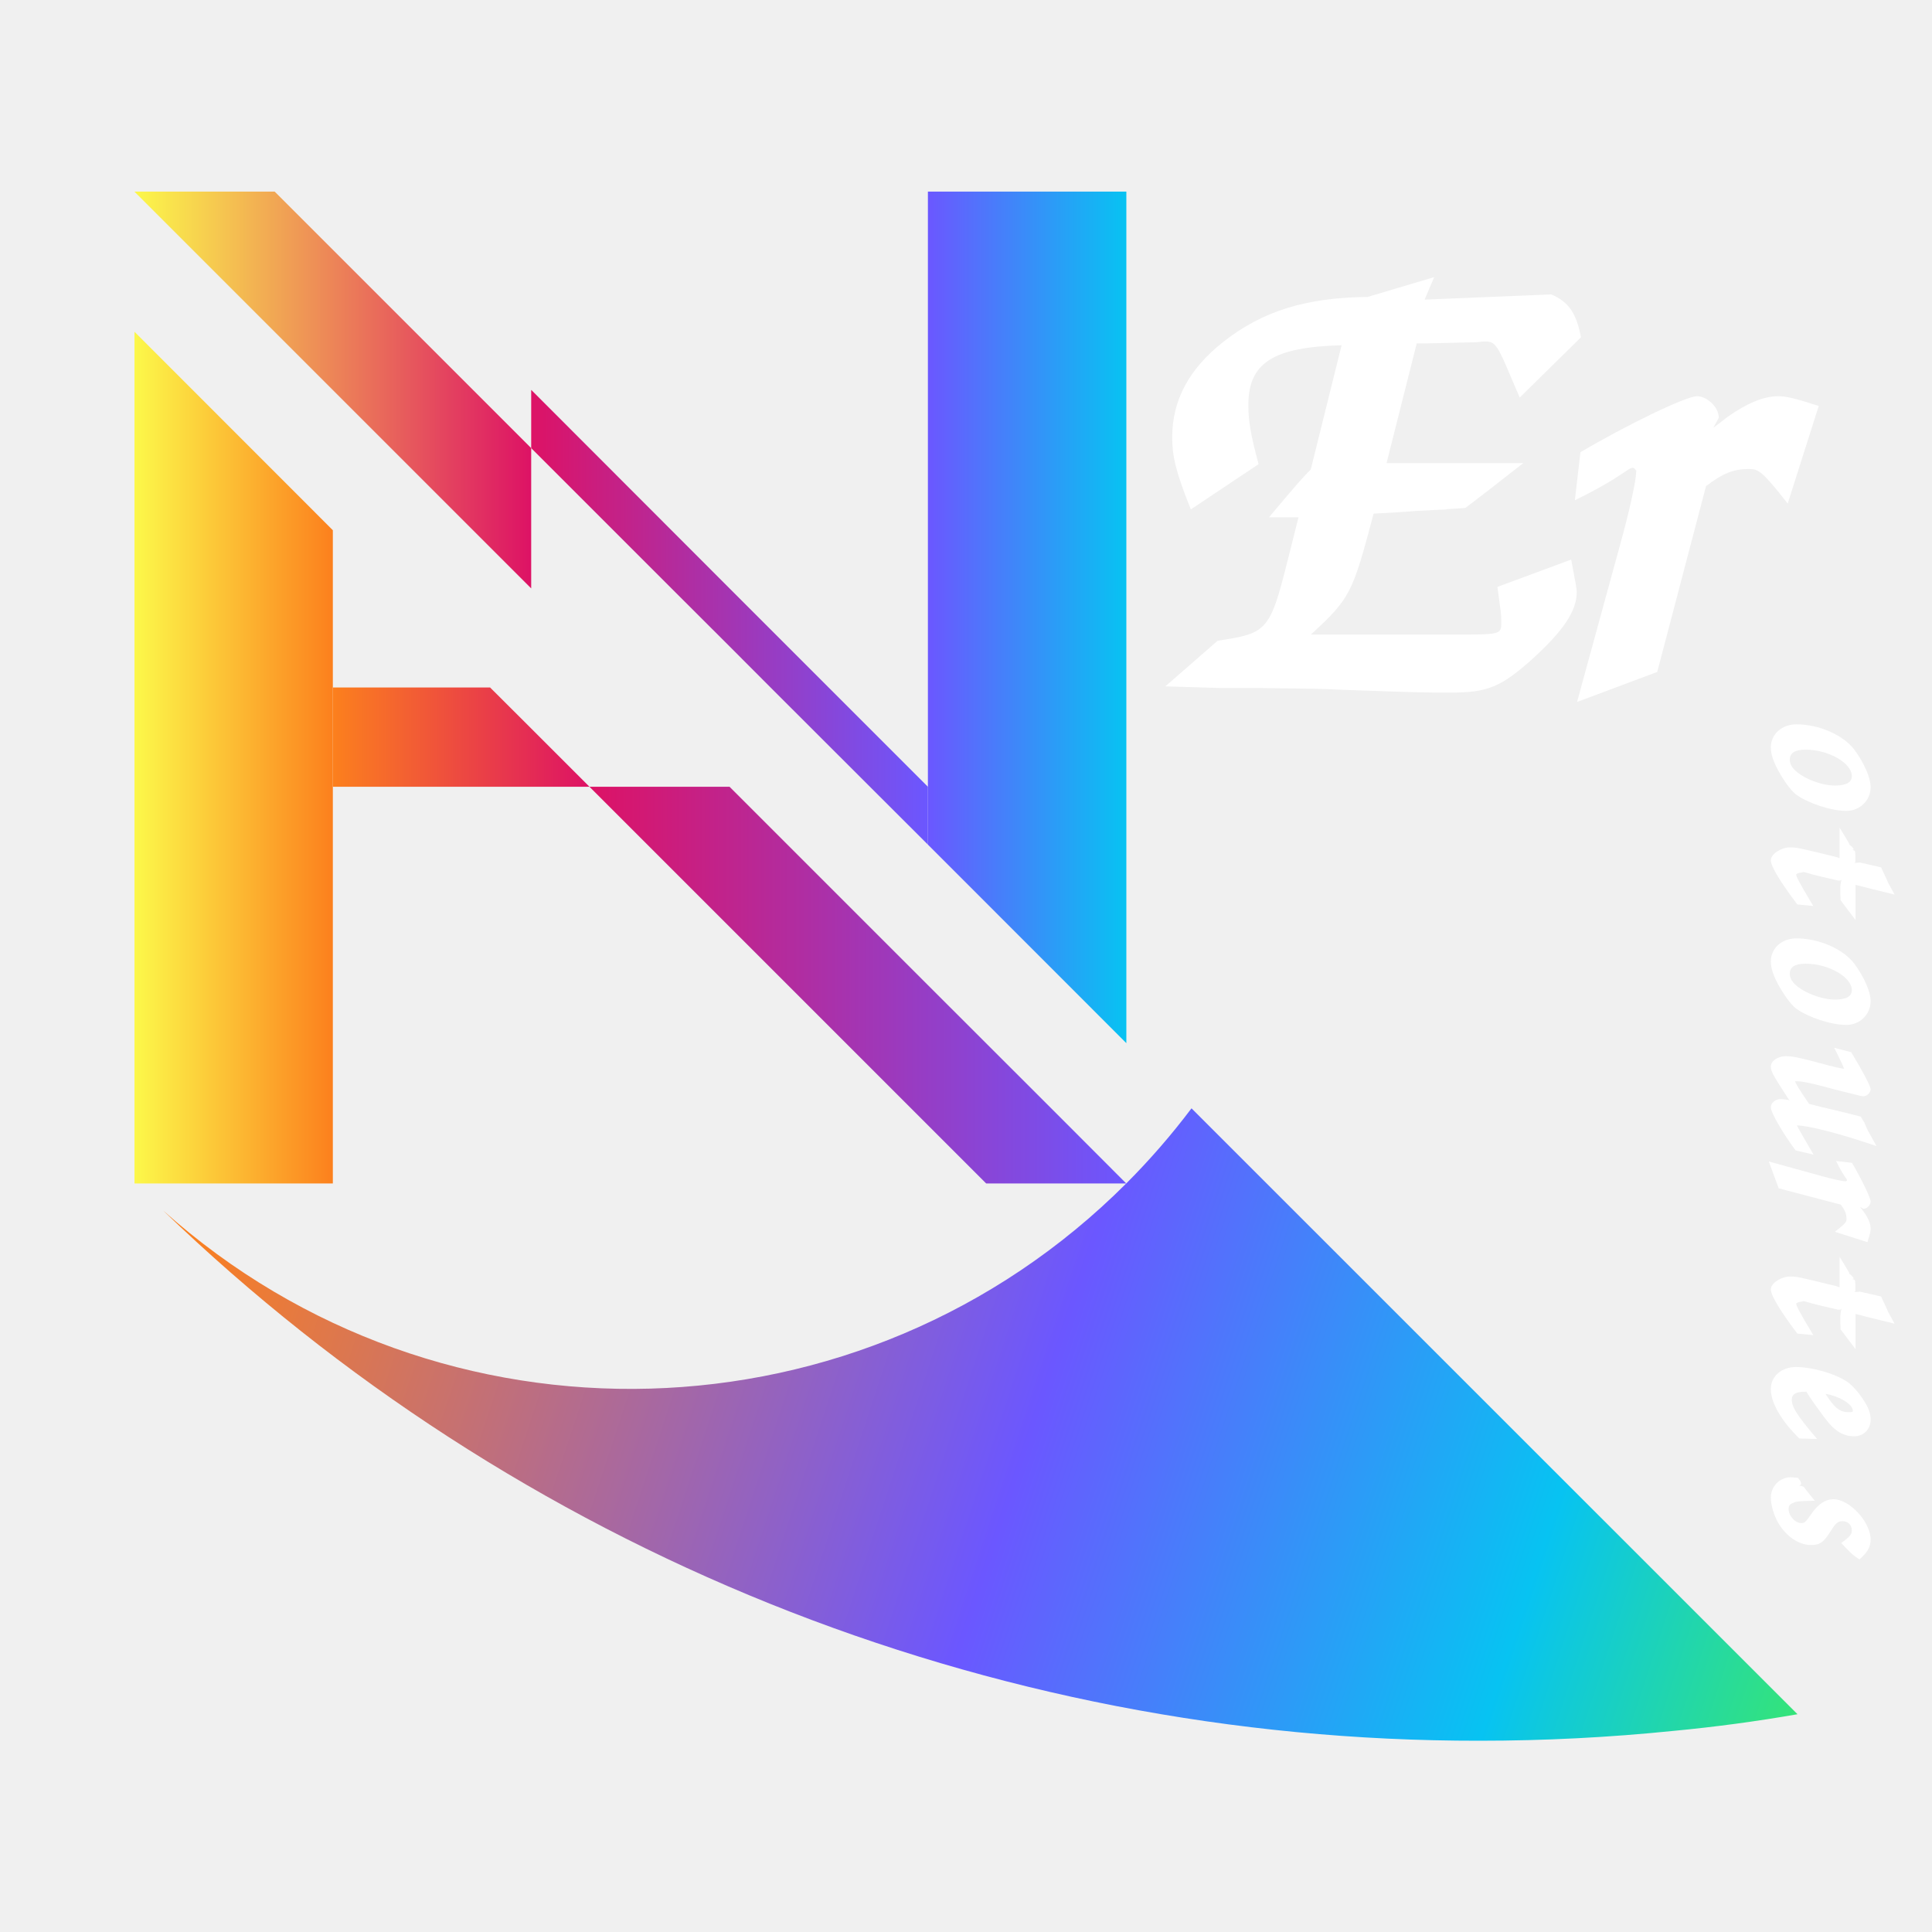
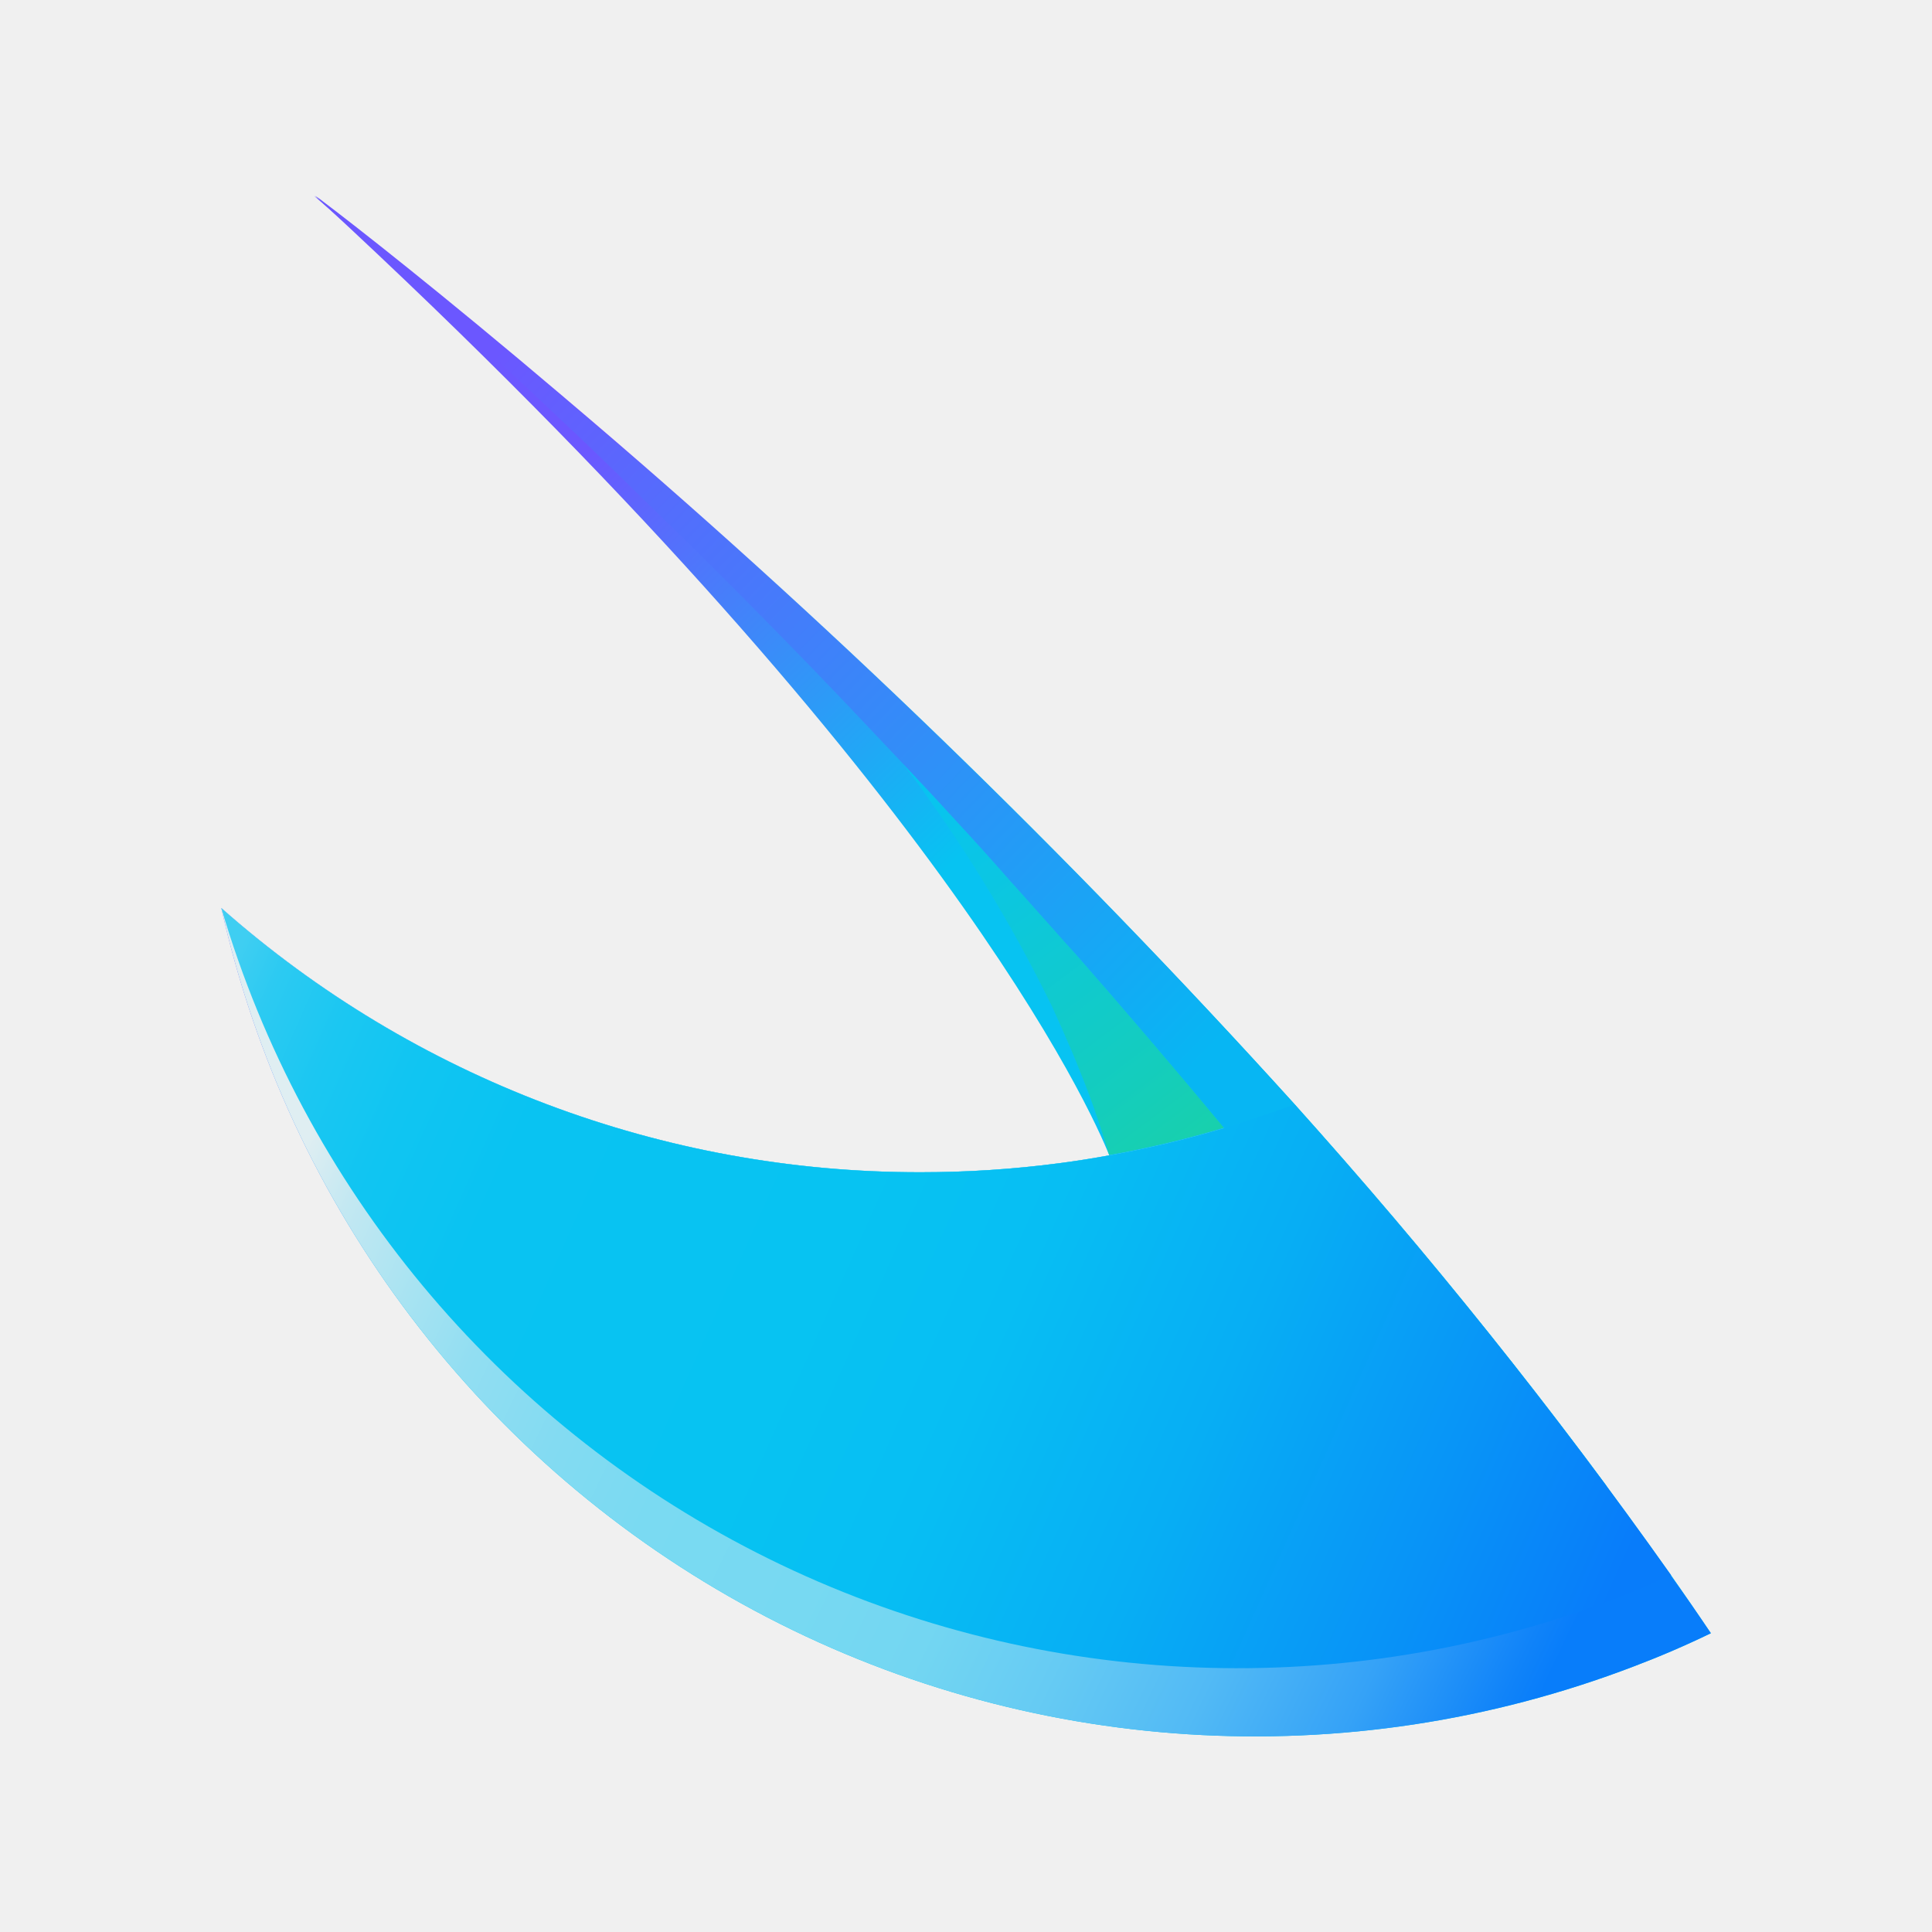
- <svg xmlns="http://www.w3.org/2000/svg" xmlns:xlink="http://www.w3.org/1999/xlink" viewBox="0 0 180 180">
+ <svg xmlns="http://www.w3.org/2000/svg" id="Layer_1" data-name="Layer 1" viewBox="0 0 200 200">
  <defs>
-     <style>.cls-1{font-size:60px;}.cls-1,.cls-2{fill:#fff;font-family:ComicSansMS-Bold, Comic Sans MS;font-weight:700;}.cls-2{font-size:20px;}.cls-3{fill:url(#linear-gradient);}.cls-4{fill:url(#linear-gradient-2);}.cls-5{fill:url(#linear-gradient-3);}.cls-6{fill:url(#linear-gradient-4);}.cls-7{fill:url(#linear-gradient-5);}.cls-8{fill:url(#linear-gradient-6);}.cls-9{fill:url(#linear-gradient-7);}</style>
-     <linearGradient id="linear-gradient" x1="86.45" y1="57.52" x2="104.94" y2="57.52" gradientUnits="userSpaceOnUse">
-       <stop offset="0" stop-color="#6b57ff" />
-       <stop offset="1" stop-color="#07c3f2" />
+     <style>.cls-1{fill:url(#linear-gradient);}.cls-2{fill:url(#linear-gradient-2);}.cls-3{fill:url(#linear-gradient-3);}.cls-4{opacity:0;fill:url(#linear-gradient-4);}.cls-5{fill:url(#linear-gradient-5);}.cls-6{fill:url(#linear-gradient-6);}</style>
+     <linearGradient id="linear-gradient" x1="7.86" y1="43.35" x2="102.84" y2="140.37" gradientUnits="userSpaceOnUse">
+       <stop offset="0.29" stop-color="#6b57ff" />
+       <stop offset="0.71" stop-color="#07c3f2" />
    </linearGradient>
-     <linearGradient id="linear-gradient-2" x1="12.53" y1="70.59" x2="31.01" y2="70.59" gradientUnits="userSpaceOnUse">
-       <stop offset="0" stop-color="#fcf84a" />
-       <stop offset="1" stop-color="#fc801d" />
+     <linearGradient id="linear-gradient-2" x1="93.32" y1="81.65" x2="133.91" y2="135.65" gradientUnits="userSpaceOnUse">
+       <stop offset="0" stop-color="#07c3f2" />
+       <stop offset="0.19" stop-color="#0bc6e3" />
+       <stop offset="0.57" stop-color="#14cdbd" />
+       <stop offset="1" stop-color="#21d789" />
    </linearGradient>
-     <linearGradient id="linear-gradient-3" x1="12.53" y1="36.33" x2="49.49" y2="36.33" gradientUnits="userSpaceOnUse">
-       <stop offset="0" stop-color="#fcf84a" />
-       <stop offset="1" stop-color="#dd1265" />
+     <linearGradient id="linear-gradient-3" x1="21.72" y1="100.35" x2="172.19" y2="172.18" gradientUnits="userSpaceOnUse">
+       <stop offset="0.1" stop-color="#dfeef2" />
+       <stop offset="0.14" stop-color="#c3e8f2" />
+       <stop offset="0.2" stop-color="#a7e3f2" />
+       <stop offset="0.25" stop-color="#92def2" />
+       <stop offset="0.32" stop-color="#83dbf2" />
+       <stop offset="0.39" stop-color="#7adaf2" />
+       <stop offset="0.5" stop-color="#77d9f2" />
+       <stop offset="0.58" stop-color="#73d6f2" />
+       <stop offset="0.66" stop-color="#66cbf3" />
+       <stop offset="0.75" stop-color="#52baf5" />
+       <stop offset="0.84" stop-color="#35a2f7" />
+       <stop offset="0.92" stop-color="#1083f9" />
+       <stop offset="0.94" stop-color="#087dfa" />
    </linearGradient>
-     <linearGradient id="linear-gradient-4" x1="49.49" y1="57.52" x2="86.45" y2="57.52" gradientUnits="userSpaceOnUse">
-       <stop offset="0" stop-color="#dd1265" />
-       <stop offset="1" stop-color="#6b57ff" />
+     <linearGradient id="linear-gradient-4" x1="170.92" y1="165.23" x2="160.23" y2="154.94" gradientUnits="userSpaceOnUse">
+       <stop offset="0" stop-color="#0897f7" />
+       <stop offset="0.81" stop-color="#6b57ff" />
    </linearGradient>
-     <linearGradient id="linear-gradient-5" x1="54.92" y1="91.78" x2="104.93" y2="91.78" xlink:href="#linear-gradient-4" />
-     <linearGradient id="linear-gradient-6" x1="31.01" y1="68.67" x2="54.92" y2="68.67" gradientUnits="userSpaceOnUse">
-       <stop offset="0" stop-color="#fc801d" />
-       <stop offset="1" stop-color="#dd1265" />
+     <linearGradient id="linear-gradient-5" x1="122.54" y1="111.72" x2="30.49" y2="23.04" gradientUnits="userSpaceOnUse">
+       <stop offset="0" stop-color="#07b6f3" />
+       <stop offset="0.81" stop-color="#6b57ff" />
    </linearGradient>
-     <linearGradient id="linear-gradient-7" x1="174.78" y1="153.94" x2="20.4" y2="103.22" gradientUnits="userSpaceOnUse">
-       <stop offset="0" stop-color="#3dea62" />
-       <stop offset="0.2" stop-color="#07c3f2" />
-       <stop offset="0.5" stop-color="#6b57ff" />
-       <stop offset="1" stop-color="#fc801d" />
+     <linearGradient id="linear-gradient-6" x1="23.7" y1="100.72" x2="166.93" y2="164.81" gradientUnits="userSpaceOnUse">
+       <stop offset="0" stop-color="#3fcef2" />
+       <stop offset="0.03" stop-color="#2ccaf2" />
+       <stop offset="0.08" stop-color="#1bc7f2" />
+       <stop offset="0.14" stop-color="#10c5f2" />
+       <stop offset="0.22" stop-color="#09c3f2" />
+       <stop offset="0.44" stop-color="#07c3f2" />
+       <stop offset="0.56" stop-color="#07bef3" />
+       <stop offset="0.71" stop-color="#07aef4" />
+       <stop offset="0.87" stop-color="#0894f7" />
+       <stop offset="1" stop-color="#087cfa" />
    </linearGradient>
  </defs>
-   <g id="Layer_12_copy_5" data-name="Layer 12 copy 5">
-     <text class="cls-1" transform="translate(104.65 64.04)">E<tspan x="37.47" y="0">r</tspan>
-     </text>
-     <text class="cls-2" transform="translate(165.25 65.75) rotate(90)">o<tspan x="10.5" y="0">t</tspan>
-       <tspan x="19.94" y="0">o</tspan>
-       <tspan x="30.45" y="0">u</tspan>
-       <tspan x="40.87" y="0">r</tspan>
-       <tspan x="50.48" y="0">t</tspan>
-       <tspan x="59.88" y="0">e</tspan>
-       <tspan x="71.07" y="0">s</tspan>
-     </text>
-     <polygon class="cls-3" points="104.94 17.85 104.94 97.19 86.45 78.69 86.45 17.85 104.94 17.85" />
-     <polygon class="cls-4" points="31.01 49.4 31.01 110.26 12.53 110.26 12.53 30.91 31.01 49.4" />
-     <polygon class="cls-5" points="49.49 41.75 49.49 54.82 31.01 36.34 19.05 24.38 12.53 17.86 12.53 17.85 25.59 17.85 31.01 23.27 49.49 41.75" />
-     <polygon class="cls-6" points="86.45 73.3 86.45 78.69 81.05 73.3 71.8 64.06 67.97 60.22 62.56 54.82 49.49 41.75 49.49 36.34 49.51 36.34 67.97 54.82 77.21 64.06 86.45 73.3" />
-     <polygon class="cls-7" points="104.93 110.26 91.88 110.26 73.4 91.78 67.97 86.35 54.92 73.3 67.97 73.3 86.45 91.78 98.41 103.73 104.93 110.26" />
-     <polygon class="cls-8" points="54.92 73.3 31.01 73.3 31.01 64.05 45.66 64.05 49.49 67.87 54.92 73.3" />
-     <path class="cls-9" d="M167.47,159.71q-5.72,1-11.53,1.55a177.81,177.81,0,0,1-18.11.92A176.34,176.34,0,0,1,15.21,112.79a65.32,65.32,0,0,0,89.72-2.53,66.56,66.56,0,0,0,6.08-7Z" />
+   <g id="Ready_-_right" data-name="Ready - right">
+     <path id="_1" data-name="1" class="cls-1" d="M177.11,169.07q-3.88,1.88-7.94,3.42A109.66,109.66,0,0,1,22.91,94s0,0,0,0a109.11,109.11,0,0,0,72.41,27.35,110.15,110.15,0,0,0,14.38-.94q2.58-.34,5.13-.81C113,115,97.53,80.25,33.26,20.87l-.58-.55a.71.71,0,0,1-.09-.07,1,1,0,0,1,.17.11.26.26,0,0,1,.1.07l.3.21a3.4,3.4,0,0,1,.27.21c3,2.26,12.11,9.36,24.91,20.23a1.74,1.74,0,0,0,.15.13A790,790,0,0,1,134,114.29a529,529,0,0,1,39,48.79C174.38,165.07,175.76,167.06,177.11,169.07Z" />
+     <path id="_2" data-name="2" class="cls-2" d="M126.7,116.74a106.42,106.42,0,0,1-11.88,2.82c-.66-2.23-1.4-4.44-2.23-6.66-.26-.69-.53-1.36-.81-2.05s-.55-1.39-.84-2.06-.67-1.54-1-2.3a.3.3,0,0,0-.06-.14c-.33-.74-.67-1.48-1-2.22A153.73,153.73,0,0,0,93.48,79.06c.21.23.42.44.63.68L96.24,82c.11.11.22.24.32.36.3.31.58.62.87.93L99,85q2.85,3.09,5.67,6.24c1.87,2.07,3.74,4.18,5.6,6.28s3.71,4.23,5.54,6.35,3.52,4.09,5.26,6.15c.15.16.29.33.42.49Q124.11,113.6,126.7,116.74Z" />
+     <path id="_3" data-name="3" class="cls-3" d="M177.11,169.07q-3.88,1.88-7.94,3.42A109.66,109.66,0,0,1,22.91,94s0,0,0,0a109.11,109.11,0,0,0,72.41,27.35,110.15,110.15,0,0,0,14.38-.94q2.58-.34,5.13-.81a106.42,106.42,0,0,0,11.88-2.82c2.46-.74,4.89-1.56,7.27-2.45a529,529,0,0,1,39,48.79C174.38,165.07,175.76,167.06,177.11,169.07Z" />
+     <path class="cls-4" d="M173,163.08q-4,1.81-8.14,3.28c-2.21-3.11-4.43-6.19-6.69-9.26l8.14-3.29C168.58,156.87,170.8,160,173,163.08Z" />
+     <path class="cls-5" d="M166.3,153.81l-8.14,3.29q-15.1-20.68-31.46-40.36c-1.17-1.42-2.35-2.82-3.54-4.24-.5-.58-1-1.18-1.49-1.76-.07-.07-.13-.16-.19-.23s-.27-.33-.42-.49c-.3-.34-.6-.71-.9-1.06-.71-.84-1.44-1.7-2.17-2.54s-1.45-1.69-2.19-2.55-1.59-1.85-2.4-2.76c-.39-.46-.78-.91-1.18-1.36-.65-.75-1.3-1.49-2-2.23-.93-1.06-1.86-2.1-2.8-3.15s-1.86-2.1-2.8-3.13Q101.86,88.09,99,85l-1.56-1.7c-.39-.43-.79-.87-1.19-1.29s-.94-1-1.41-1.51L93.42,79l-.16-.17c-1.91-2-3.84-4.08-5.79-6.12-.84-.88-1.69-1.77-2.55-2.65-.25-.28-.51-.54-.76-.8l-2.54-2.61q-2.93-3-5.91-6c-2-2-4-4-6-5.94s-4-3.88-5.95-5.81l-.08-.07q-3-2.93-6.09-5.81c-.88-.85-1.76-1.68-2.65-2.5s-1.78-1.68-2.68-2.5l-.82-.76c-2.06-1.93-4.13-3.82-6.21-5.7-1-.91-2-1.79-2.95-2.67s-2-1.79-3-2.67c-.24-.2-.48-.41-.72-.64l-.45-.39-2.52-2.23-3-2.62a.71.71,0,0,1-.09-.07,1,1,0,0,1,.17.11.26.26,0,0,1,.1.07l.3.21a3.4,3.4,0,0,1,.27.21c3,2.26,12.11,9.36,24.91,20.23a1.74,1.74,0,0,0,.15.13A790,790,0,0,1,134,114.29C145.11,126.74,156.1,140,166.3,153.81Z" />
+     <path id="_5" data-name="5" class="cls-6" d="M173,163.08q-4,1.81-8.14,3.28A109.69,109.69,0,0,1,22.91,94s0,0,0,0a109.11,109.11,0,0,0,72.41,27.35,110.15,110.15,0,0,0,14.38-.94q2.58-.34,5.13-.81a106.42,106.42,0,0,0,11.88-2.82c2.46-.74,4.89-1.56,7.27-2.45A529,529,0,0,1,173,163.08Z" />
  </g>
</svg>
